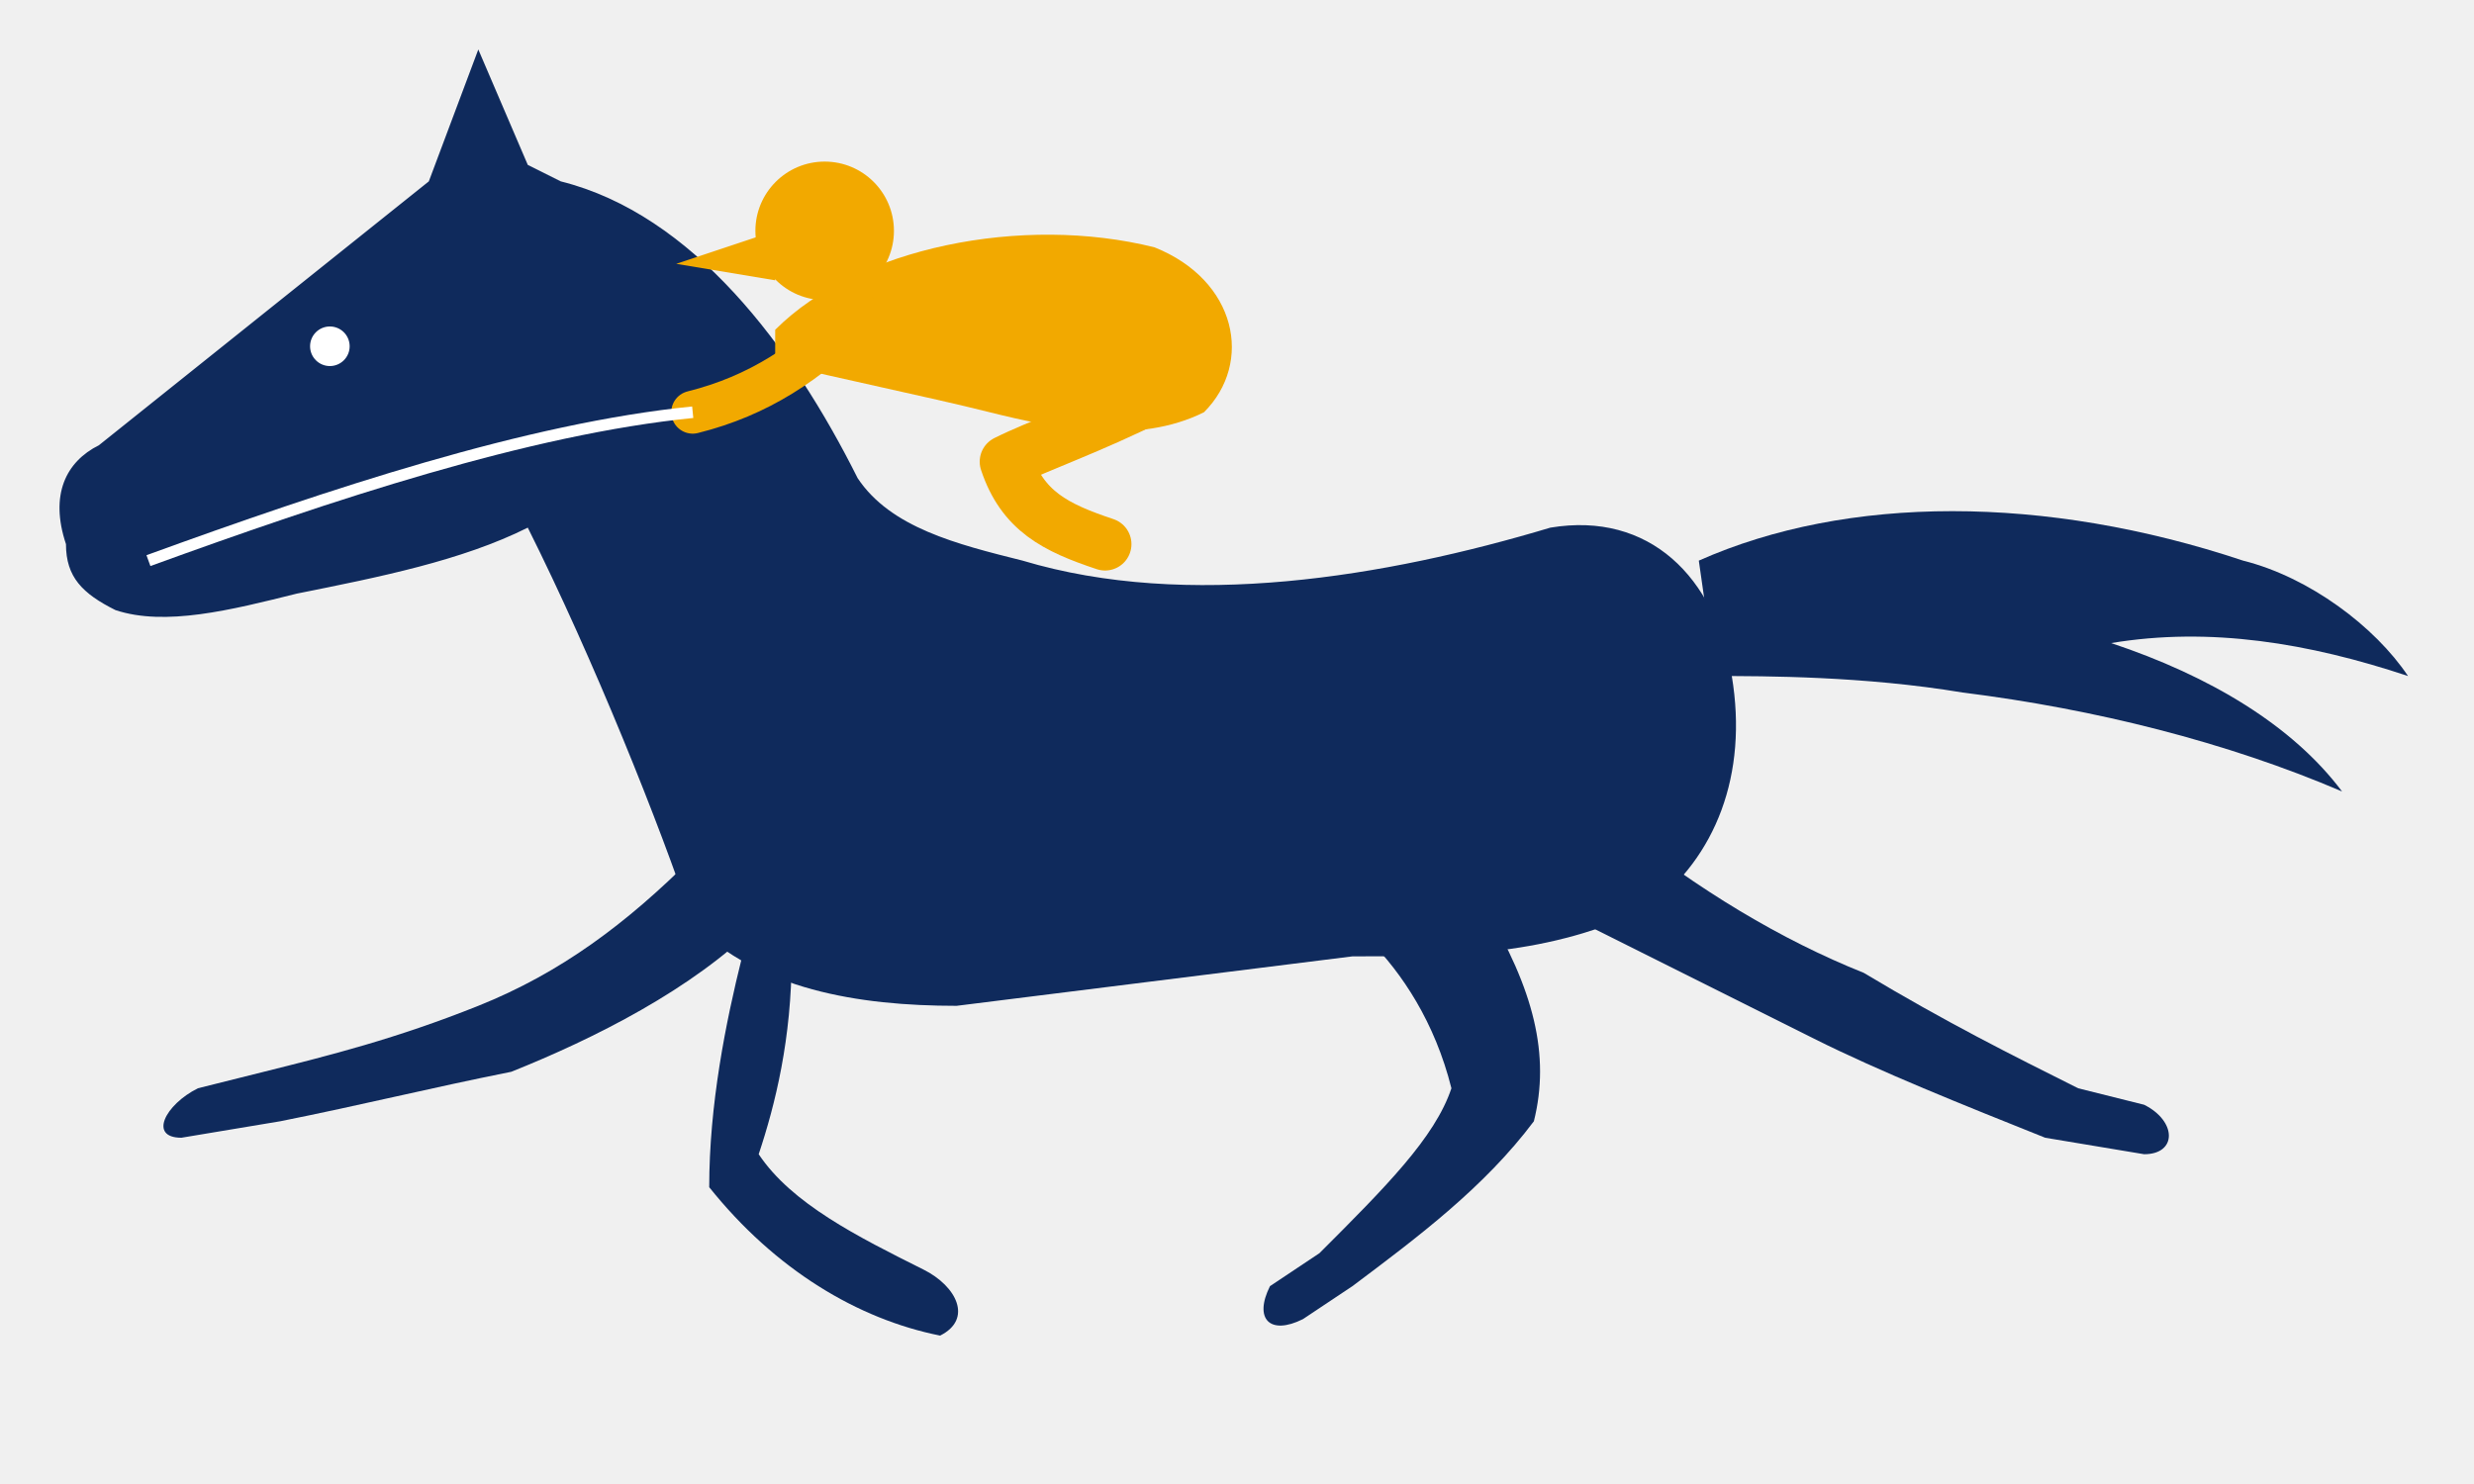
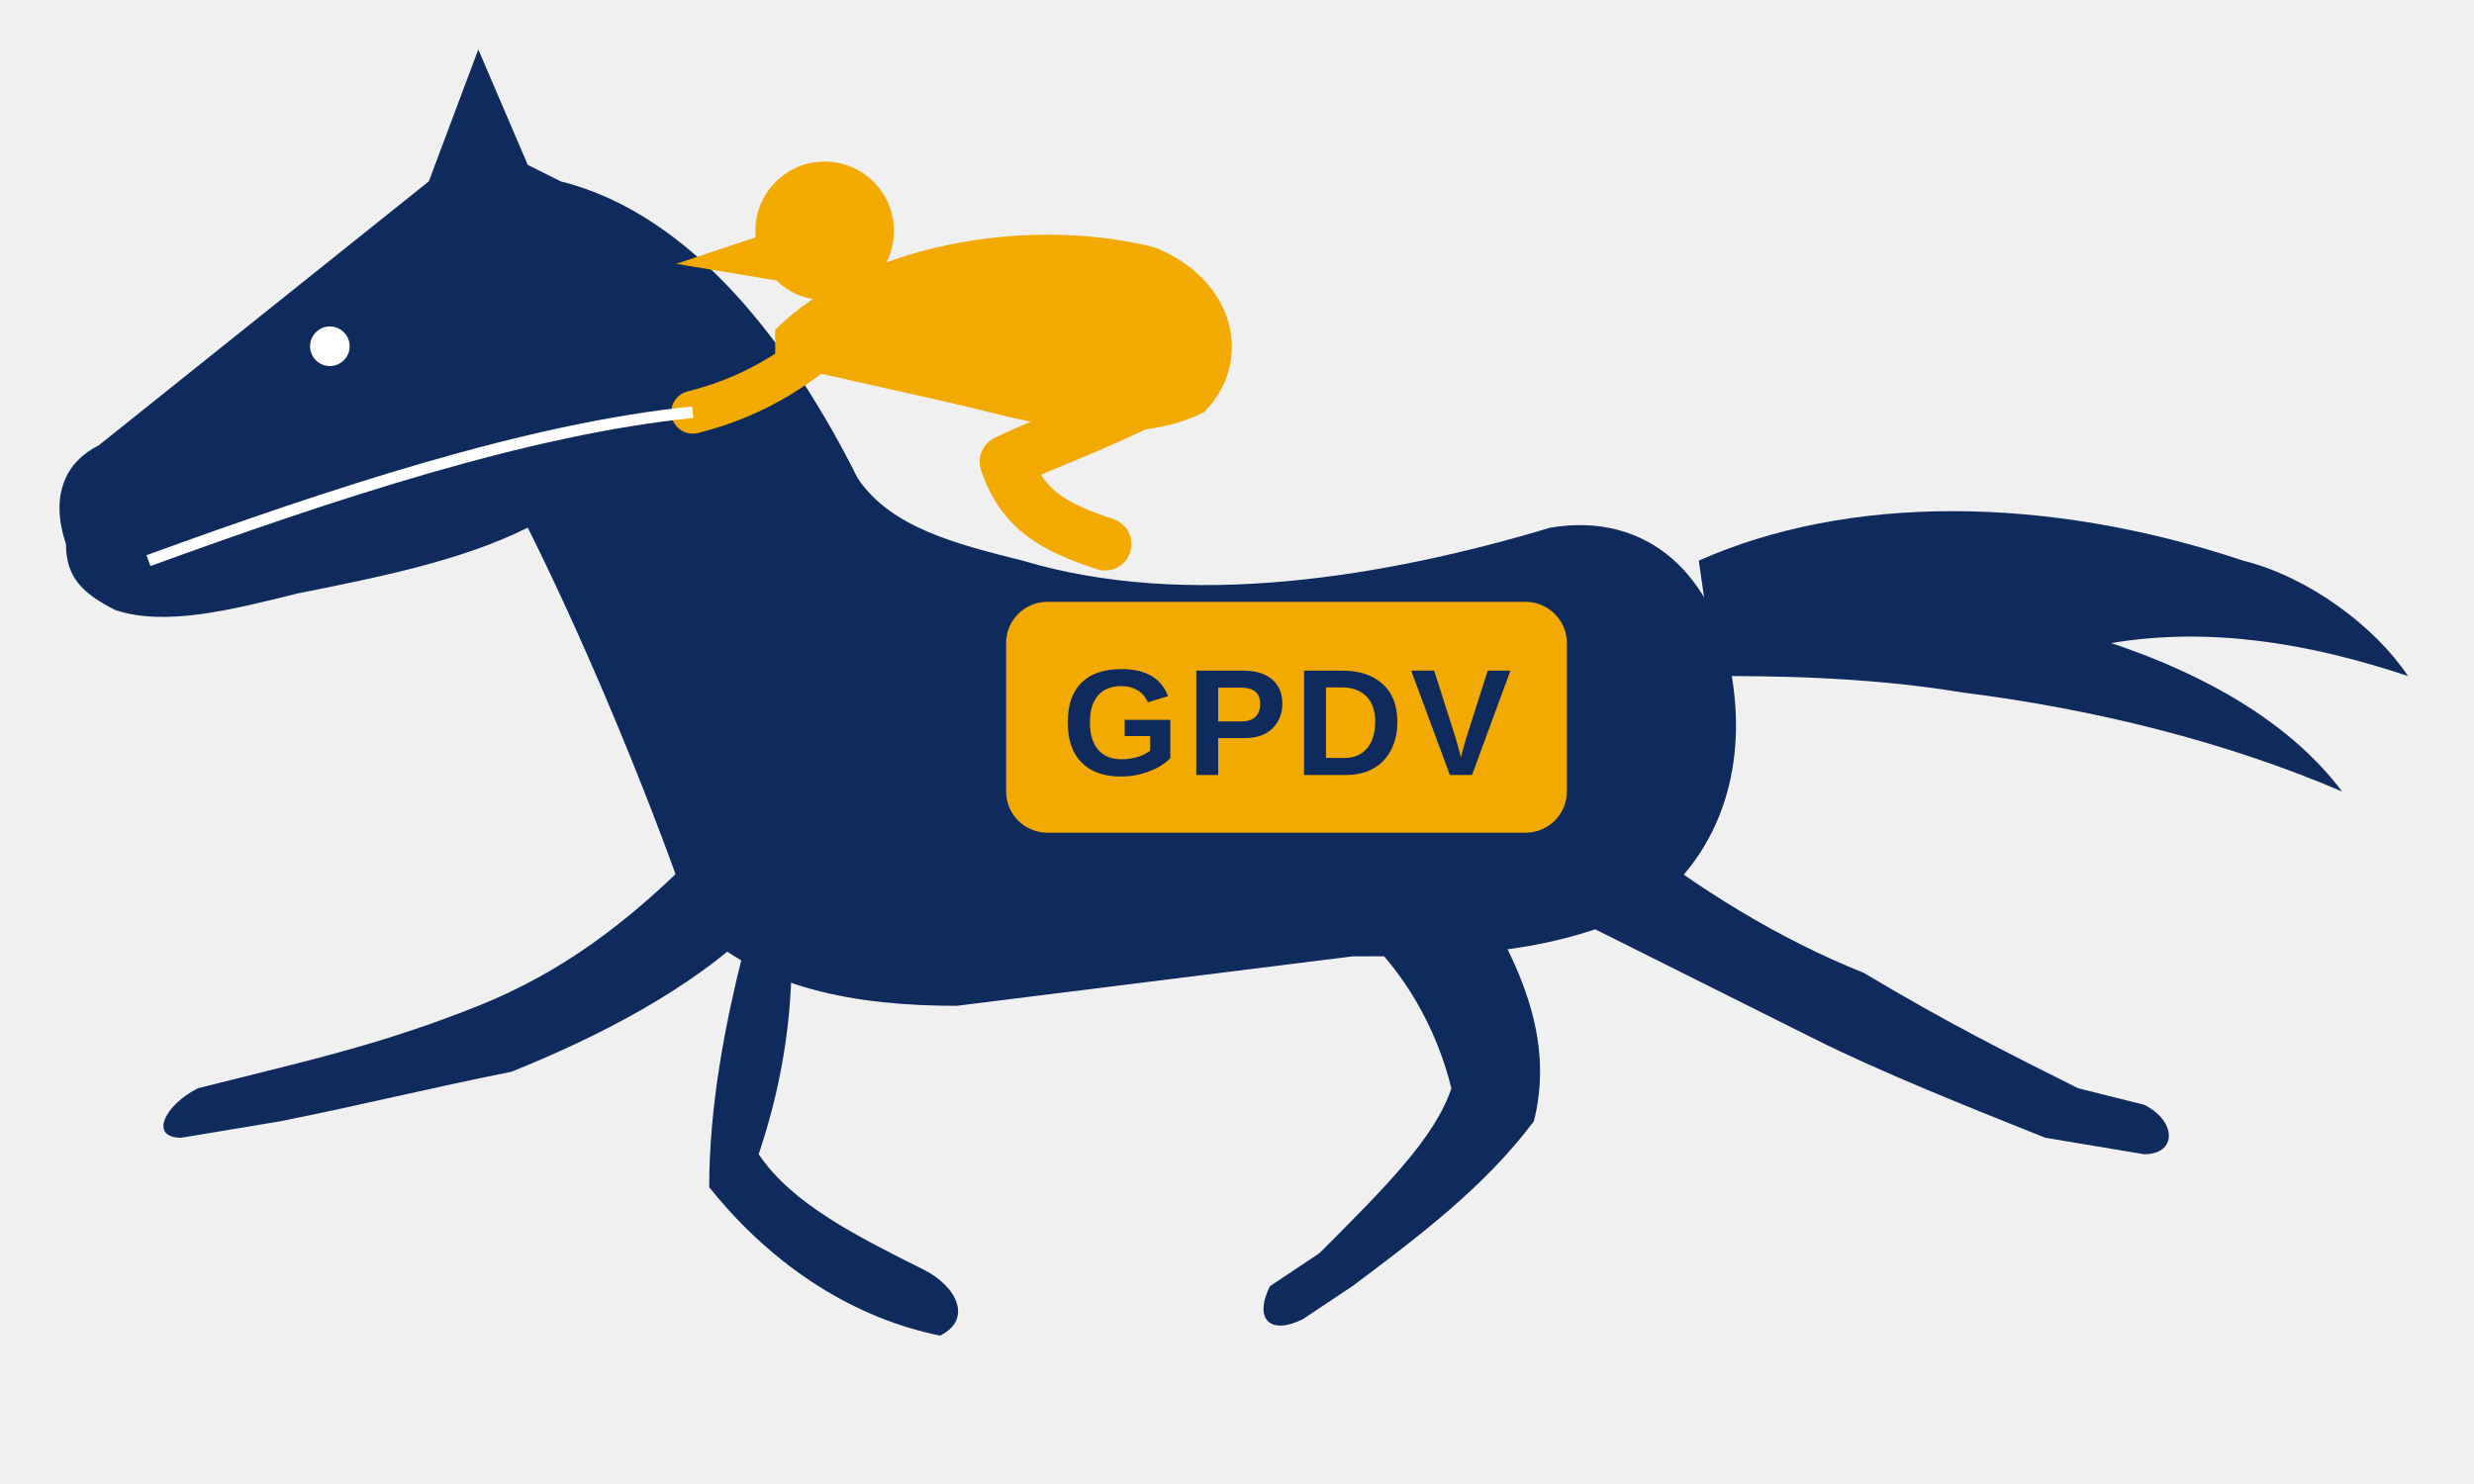
<svg xmlns="http://www.w3.org/2000/svg" viewBox="10 0 150 90" role="img" aria-label="Gestion PDV">
  <g fill="#0F2A5C">
    <path d="M113 34 C122 30 134 30 146 34 C150 35 154 38 156 41 C150 39 144 38 138 39 C144 41 149 44 152 48 C145 45 137 43 129 42 C123 41 117 41 114 41 Z" />
    <path d="M14 33 C13 30 14 28 16 27 L36 11 L39 3 L42 10 L44 11 C52 13 58 21 62 29 C64 32 68 33 72 34 C82 37 94 35 104 32 C110 31 114 35 115 41 C116 47 114 52 110 55 C104 58 98 58 92 58 C84 59 76 60 68 61 C62 61 56 60 52 56 C50 50 46 40 42 32 C38 34 33 35 28 36 C24 37 20 38 17 37 C15 36 14 35 14 33 Z" />
    <path d="M52 52 C48 56 44 59 39 61 C34 63 30 64 26 65 L22 66 C20 67 19 69 21 69 L27 68 C32 67 36 66 41 65 C46 63 52 60 56 56 Z" />
    <path d="M58 58 C58 63 57 67 56 70 C58 73 62 75 66 77 C68 78 69 80 67 81 C62 80 57 77 53 72 C53 67 54 62 55 58 Z" />
    <path d="M108 50 C113 54 118 57 123 59 C128 62 132 64 136 66 L140 67 C142 68 142 70 140 70 L134 69 C129 67 124 65 120 63 C114 60 108 57 102 54 Z" />
    <path d="M100 55 C103 60 104 64 103 68 C100 72 96 75 92 78 L89 80 C87 81 86 80 87 78 L90 76 C94 72 97 69 98 66 C97 62 95 59 93 57 Z" />
  </g>
  <g fill="#F2A900">
    <circle cx="60" cy="14" r="4.2" />
    <path d="M57 14 L51 16 L57 17 Z" />
    <path d="M57 20 C62 15 72 13 80 15 C85 17 86 22 83 25 C79 27 74 26 70 25 C66 24 61 23 57 22 Z" />
  </g>
  <g fill="none" stroke="#F2A900" stroke-linecap="round" stroke-linejoin="round">
    <path d="M62 19 C59 22 56 24 52 25" stroke-width="2.6" />
    <path d="M80 24 C76 26 73 27 71 28 C72 31 74 32 77 33" stroke-width="3.2" />
  </g>
+   <rect x="71" y="36.5" width="34" height="14" rx="2.5" fill="#F2A900" />
+   <text x="88" y="47" text-anchor="middle" font-family="Poppins, 'Segoe UI', Arial, sans-serif" font-size="9.2" font-weight="800" letter-spacing="0.4" fill="#0F2A5C">GPDV</text>
  <path d="M52 25 C42 26 30 30 19 34" fill="none" stroke="#FFFFFF" stroke-width="0.7" />
  <circle cx="30" cy="21" r="1.2" fill="#FFFFFF" />
</svg>
